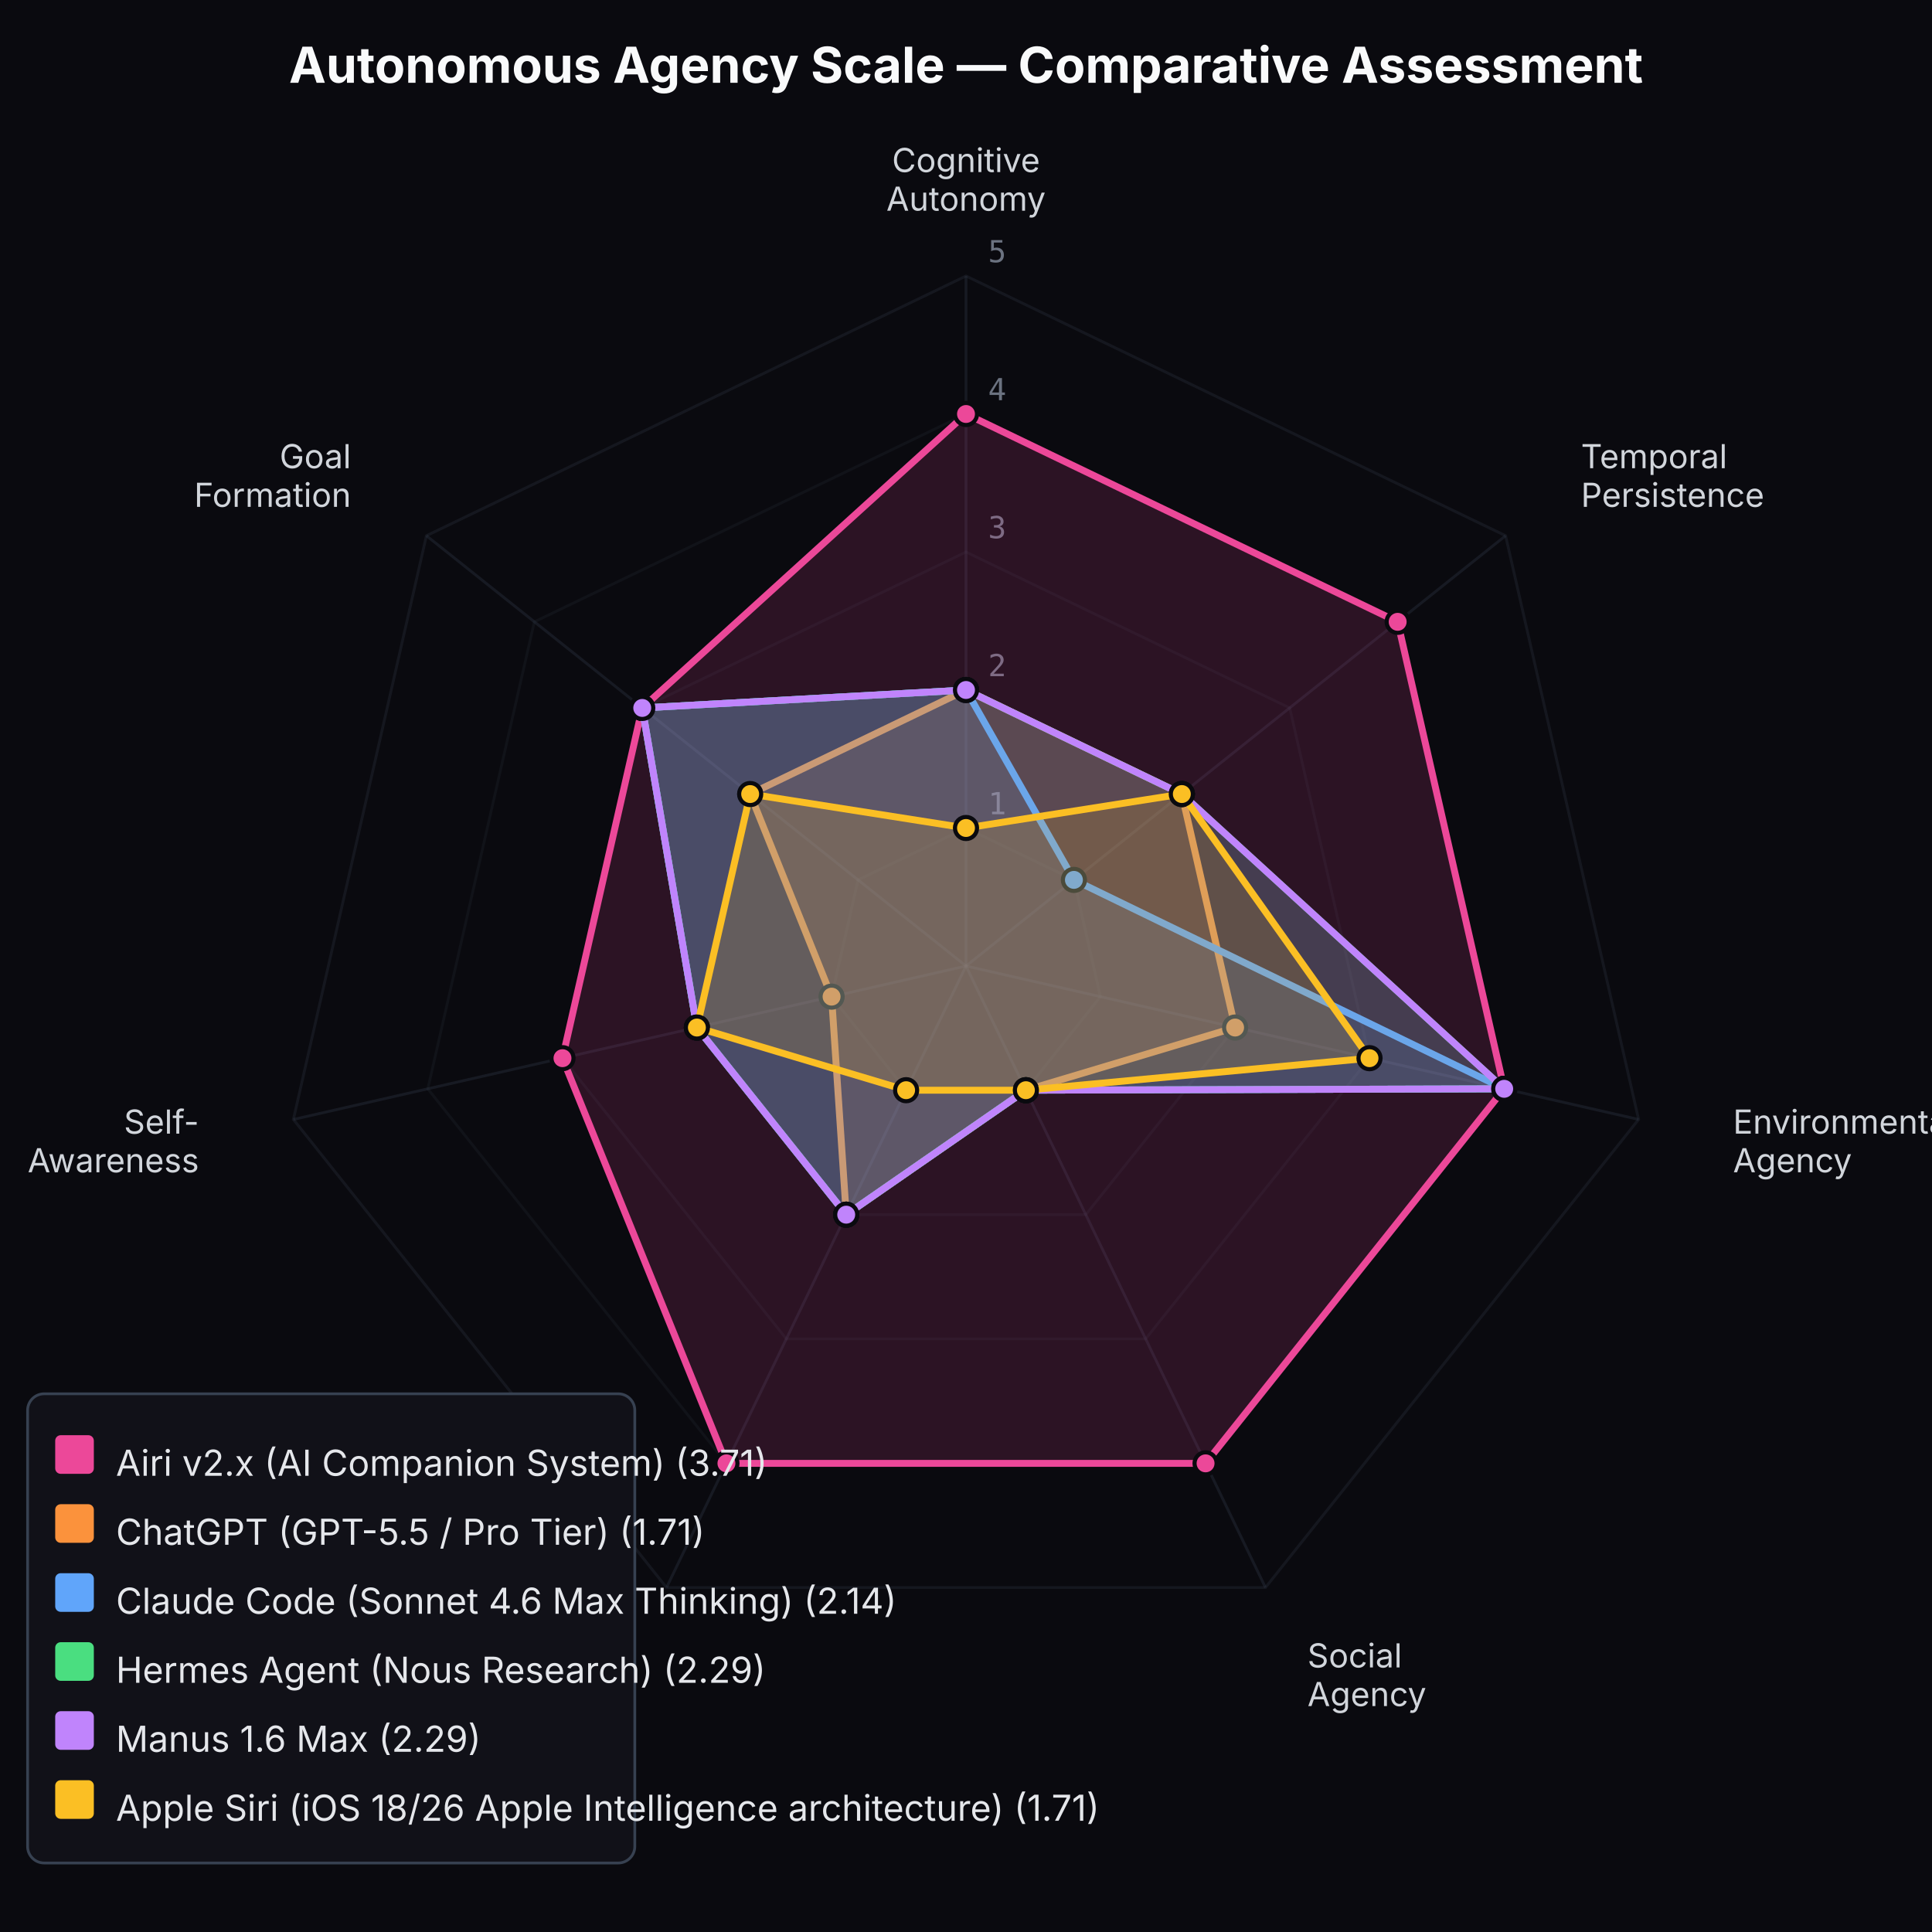
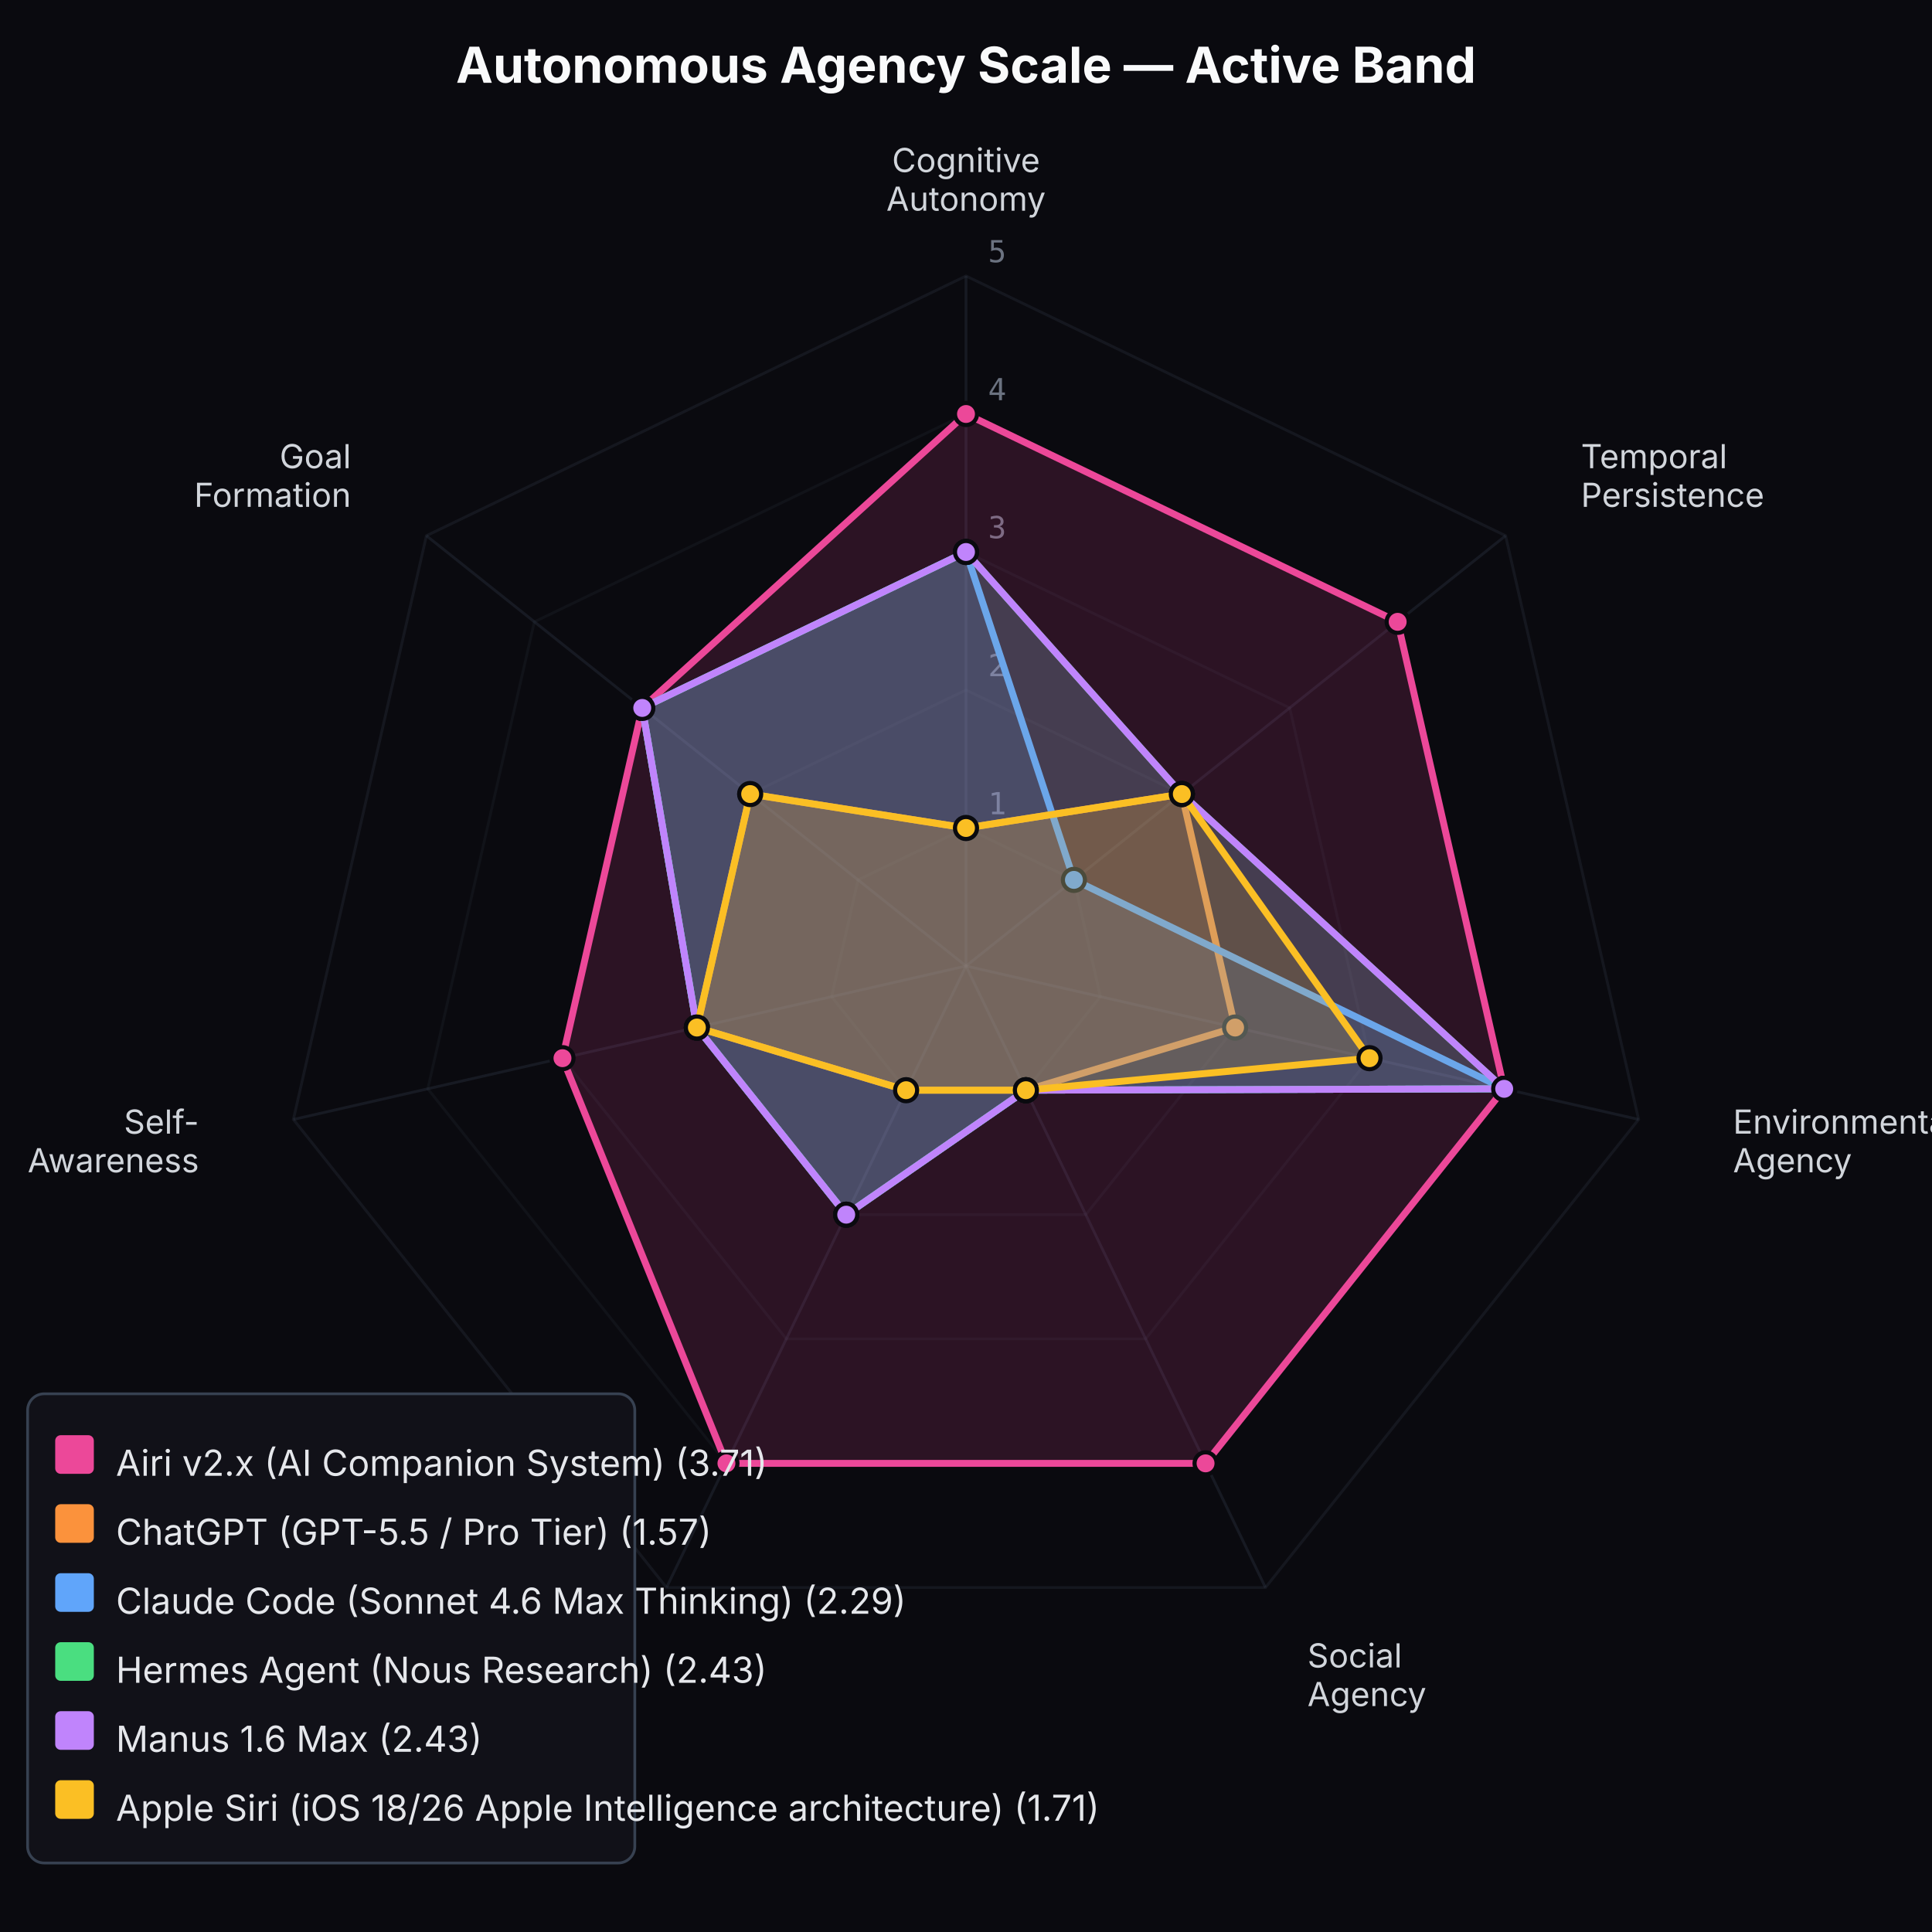
<svg xmlns="http://www.w3.org/2000/svg" viewBox="0 0 700 700" width="700" height="700">
  <rect width="700" height="700" fill="#0a0a0f" />
  <polygon points="350.0,300.0 389.1,318.8 398.7,361.1 371.7,395.0 328.3,395.0 301.3,361.1 310.9,318.8" fill="none" stroke="#374151" stroke-width="1" opacity="0.15" />
  <polygon points="350.0,250.0 428.2,287.7 447.5,372.3 393.4,440.1 306.6,440.1 252.5,372.3 271.8,287.7" fill="none" stroke="#374151" stroke-width="1" opacity="0.15" />
  <polygon points="350.0,200.0 467.3,256.5 496.2,383.4 415.1,485.1 284.9,485.1 203.8,383.4 232.7,256.5" fill="none" stroke="#374151" stroke-width="1" opacity="0.15" />
  <polygon points="350.0,150.0 506.4,225.3 545.0,394.5 436.8,530.2 263.2,530.2 155.0,394.5 193.6,225.3" fill="none" stroke="#374151" stroke-width="1" opacity="0.15" />
  <polygon points="350.0,100.0 545.5,194.1 593.7,405.6 458.5,575.2 241.5,575.2 106.3,405.6 154.5,194.1" fill="none" stroke="#374151" stroke-width="1" opacity="0.25" />
  <line x1="350.0" y1="350.0" x2="350.0" y2="100.0" stroke="#374151" stroke-width="1" opacity="0.3" />
  <line x1="350.0" y1="350.0" x2="545.5" y2="194.1" stroke="#374151" stroke-width="1" opacity="0.3" />
  <line x1="350.0" y1="350.0" x2="593.7" y2="405.6" stroke="#374151" stroke-width="1" opacity="0.3" />
  <line x1="350.0" y1="350.0" x2="458.5" y2="575.2" stroke="#374151" stroke-width="1" opacity="0.3" />
  <line x1="350.0" y1="350.0" x2="241.5" y2="575.2" stroke="#374151" stroke-width="1" opacity="0.3" />
  <line x1="350.0" y1="350.0" x2="106.3" y2="405.6" stroke="#374151" stroke-width="1" opacity="0.3" />
  <line x1="350.0" y1="350.0" x2="154.5" y2="194.1" stroke="#374151" stroke-width="1" opacity="0.3" />
  <text x="358.0" y="295.0" font-family="monospace" font-size="11" fill="#6b7280" text-anchor="start">1</text>
  <text x="358.0" y="245.0" font-family="monospace" font-size="11" fill="#6b7280" text-anchor="start">2</text>
  <text x="358.0" y="195.0" font-family="monospace" font-size="11" fill="#6b7280" text-anchor="start">3</text>
  <text x="358.0" y="145.0" font-family="monospace" font-size="11" fill="#6b7280" text-anchor="start">4</text>
  <text x="358.0" y="95.0" font-family="monospace" font-size="11" fill="#6b7280" text-anchor="start">5</text>
  <text x="350.0" y="58.0" font-family="system-ui, -apple-system, sans-serif" font-size="12" fill="#d1d5db" text-anchor="middle" dominant-baseline="middle">Cognitive</text>
  <text x="350.0" y="72.0" font-family="system-ui, -apple-system, sans-serif" font-size="12" fill="#d1d5db" text-anchor="middle" dominant-baseline="middle">Autonomy</text>
  <text x="572.8" y="165.3" font-family="system-ui, -apple-system, sans-serif" font-size="12" fill="#d1d5db" text-anchor="start" dominant-baseline="middle">Temporal</text>
  <text x="572.8" y="179.3" font-family="system-ui, -apple-system, sans-serif" font-size="12" fill="#d1d5db" text-anchor="start" dominant-baseline="middle">Persistence</text>
  <text x="627.9" y="406.4" font-family="system-ui, -apple-system, sans-serif" font-size="12" fill="#d1d5db" text-anchor="start" dominant-baseline="middle">Environmental</text>
  <text x="627.9" y="420.4" font-family="system-ui, -apple-system, sans-serif" font-size="12" fill="#d1d5db" text-anchor="start" dominant-baseline="middle">Agency</text>
  <text x="473.7" y="599.8" font-family="system-ui, -apple-system, sans-serif" font-size="12" fill="#d1d5db" text-anchor="start" dominant-baseline="middle">Social</text>
  <text x="473.7" y="613.8" font-family="system-ui, -apple-system, sans-serif" font-size="12" fill="#d1d5db" text-anchor="start" dominant-baseline="middle">Agency</text>
  <text x="226.3" y="599.8" font-family="system-ui, -apple-system, sans-serif" font-size="12" fill="#d1d5db" text-anchor="end" dominant-baseline="middle">Creative</text>
  <text x="226.3" y="613.8" font-family="system-ui, -apple-system, sans-serif" font-size="12" fill="#d1d5db" text-anchor="end" dominant-baseline="middle">Agency</text>
  <text x="72.1" y="406.4" font-family="system-ui, -apple-system, sans-serif" font-size="12" fill="#d1d5db" text-anchor="end" dominant-baseline="middle">Self-</text>
  <text x="72.1" y="420.4" font-family="system-ui, -apple-system, sans-serif" font-size="12" fill="#d1d5db" text-anchor="end" dominant-baseline="middle">Awareness</text>
  <text x="127.2" y="165.3" font-family="system-ui, -apple-system, sans-serif" font-size="12" fill="#d1d5db" text-anchor="end" dominant-baseline="middle">Goal</text>
  <text x="127.2" y="179.3" font-family="system-ui, -apple-system, sans-serif" font-size="12" fill="#d1d5db" text-anchor="end" dominant-baseline="middle">Formation</text>
  <polygon points="350.0,150.0 506.4,225.3 545.0,394.5 436.8,530.2 263.2,530.2 203.8,383.4 232.7,256.5" fill="rgba(236, 72, 153, 0.15)" stroke="#ec4899" stroke-width="2.5" />
  <circle cx="350.0" cy="150.0" r="4" fill="#ec4899" stroke="#0a0a0f" stroke-width="1.5" />
  <circle cx="506.4" cy="225.3" r="4" fill="#ec4899" stroke="#0a0a0f" stroke-width="1.5" />
  <circle cx="545.0" cy="394.5" r="4" fill="#ec4899" stroke="#0a0a0f" stroke-width="1.5" />
  <circle cx="436.8" cy="530.2" r="4" fill="#ec4899" stroke="#0a0a0f" stroke-width="1.5" />
  <circle cx="263.2" cy="530.2" r="4" fill="#ec4899" stroke="#0a0a0f" stroke-width="1.5" />
  <circle cx="203.8" cy="383.4" r="4" fill="#ec4899" stroke="#0a0a0f" stroke-width="1.5" />
  <circle cx="232.7" cy="256.5" r="4" fill="#ec4899" stroke="#0a0a0f" stroke-width="1.5" />
-   <polygon points="350.0,250.0 428.2,287.7 447.5,372.3 371.7,395.0 306.6,440.1 301.3,361.1 271.8,287.7" fill="rgba(251, 146, 60, 0.15)" stroke="#fb923c" stroke-width="2.5" />
-   <circle cx="350.0" cy="250.0" r="4" fill="#fb923c" stroke="#0a0a0f" stroke-width="1.5" />
+   <polygon points="350.0,300.0 428.2,287.7 447.5,372.3 371.7,395.0 328.3,395.0 252.5,372.3 271.8,287.7" fill="rgba(251, 146, 60, 0.15)" stroke="#fb923c" stroke-width="2.5" />
+   <circle cx="350.0" cy="300.0" r="4" fill="#fb923c" stroke="#0a0a0f" stroke-width="1.5" />
  <circle cx="428.2" cy="287.7" r="4" fill="#fb923c" stroke="#0a0a0f" stroke-width="1.5" />
  <circle cx="447.5" cy="372.3" r="4" fill="#fb923c" stroke="#0a0a0f" stroke-width="1.5" />
  <circle cx="371.7" cy="395.0" r="4" fill="#fb923c" stroke="#0a0a0f" stroke-width="1.5" />
-   <circle cx="306.6" cy="440.1" r="4" fill="#fb923c" stroke="#0a0a0f" stroke-width="1.5" />
-   <circle cx="301.3" cy="361.1" r="4" fill="#fb923c" stroke="#0a0a0f" stroke-width="1.5" />
+   <circle cx="328.3" cy="395.0" r="4" fill="#fb923c" stroke="#0a0a0f" stroke-width="1.5" />
+   <circle cx="252.5" cy="372.3" r="4" fill="#fb923c" stroke="#0a0a0f" stroke-width="1.5" />
  <circle cx="271.8" cy="287.7" r="4" fill="#fb923c" stroke="#0a0a0f" stroke-width="1.5" />
-   <polygon points="350.0,250.0 389.1,318.8 545.0,394.5 371.7,395.0 306.6,440.1 252.5,372.3 232.7,256.5" fill="rgba(96, 165, 250, 0.15)" stroke="#60a5fa" stroke-width="2.5" />
-   <circle cx="350.0" cy="250.0" r="4" fill="#60a5fa" stroke="#0a0a0f" stroke-width="1.5" />
+   <polygon points="350.0,200.0 389.1,318.8 545.0,394.5 371.7,395.0 306.6,440.1 252.5,372.3 232.7,256.5" fill="rgba(96, 165, 250, 0.15)" stroke="#60a5fa" stroke-width="2.5" />
+   <circle cx="350.0" cy="200.0" r="4" fill="#60a5fa" stroke="#0a0a0f" stroke-width="1.5" />
  <circle cx="389.1" cy="318.8" r="4" fill="#60a5fa" stroke="#0a0a0f" stroke-width="1.5" />
  <circle cx="545.0" cy="394.5" r="4" fill="#60a5fa" stroke="#0a0a0f" stroke-width="1.5" />
  <circle cx="371.7" cy="395.0" r="4" fill="#60a5fa" stroke="#0a0a0f" stroke-width="1.5" />
  <circle cx="306.6" cy="440.1" r="4" fill="#60a5fa" stroke="#0a0a0f" stroke-width="1.5" />
  <circle cx="252.5" cy="372.3" r="4" fill="#60a5fa" stroke="#0a0a0f" stroke-width="1.5" />
  <circle cx="232.7" cy="256.5" r="4" fill="#60a5fa" stroke="#0a0a0f" stroke-width="1.5" />
-   <polygon points="350.0,250.0 428.2,287.7 545.0,394.5 371.7,395.0 306.6,440.1 252.5,372.3 232.7,256.5" fill="rgba(74, 222, 128, 0.15)" stroke="#4ade80" stroke-width="2.5" />
-   <circle cx="350.0" cy="250.0" r="4" fill="#4ade80" stroke="#0a0a0f" stroke-width="1.5" />
+   <polygon points="350.0,200.0 428.2,287.7 545.0,394.5 371.7,395.0 306.6,440.1 252.5,372.3 232.7,256.5" fill="rgba(74, 222, 128, 0.15)" stroke="#4ade80" stroke-width="2.5" />
+   <circle cx="350.0" cy="200.0" r="4" fill="#4ade80" stroke="#0a0a0f" stroke-width="1.5" />
  <circle cx="428.2" cy="287.7" r="4" fill="#4ade80" stroke="#0a0a0f" stroke-width="1.5" />
  <circle cx="545.0" cy="394.5" r="4" fill="#4ade80" stroke="#0a0a0f" stroke-width="1.5" />
  <circle cx="371.7" cy="395.0" r="4" fill="#4ade80" stroke="#0a0a0f" stroke-width="1.5" />
  <circle cx="306.6" cy="440.1" r="4" fill="#4ade80" stroke="#0a0a0f" stroke-width="1.5" />
  <circle cx="252.5" cy="372.3" r="4" fill="#4ade80" stroke="#0a0a0f" stroke-width="1.5" />
  <circle cx="232.7" cy="256.5" r="4" fill="#4ade80" stroke="#0a0a0f" stroke-width="1.5" />
-   <polygon points="350.0,250.0 428.2,287.7 545.0,394.5 371.7,395.0 306.6,440.1 252.5,372.3 232.7,256.5" fill="rgba(192, 132, 252, 0.15)" stroke="#c084fc" stroke-width="2.5" />
-   <circle cx="350.0" cy="250.0" r="4" fill="#c084fc" stroke="#0a0a0f" stroke-width="1.5" />
+   <polygon points="350.0,200.0 428.2,287.7 545.0,394.5 371.7,395.0 306.6,440.1 252.5,372.3 232.7,256.5" fill="rgba(192, 132, 252, 0.15)" stroke="#c084fc" stroke-width="2.5" />
+   <circle cx="350.0" cy="200.0" r="4" fill="#c084fc" stroke="#0a0a0f" stroke-width="1.5" />
  <circle cx="428.2" cy="287.7" r="4" fill="#c084fc" stroke="#0a0a0f" stroke-width="1.5" />
  <circle cx="545.0" cy="394.5" r="4" fill="#c084fc" stroke="#0a0a0f" stroke-width="1.5" />
  <circle cx="371.7" cy="395.0" r="4" fill="#c084fc" stroke="#0a0a0f" stroke-width="1.5" />
  <circle cx="306.6" cy="440.1" r="4" fill="#c084fc" stroke="#0a0a0f" stroke-width="1.5" />
  <circle cx="252.5" cy="372.3" r="4" fill="#c084fc" stroke="#0a0a0f" stroke-width="1.5" />
  <circle cx="232.7" cy="256.5" r="4" fill="#c084fc" stroke="#0a0a0f" stroke-width="1.5" />
  <polygon points="350.0,300.0 428.2,287.7 496.2,383.4 371.7,395.0 328.3,395.0 252.5,372.3 271.8,287.7" fill="rgba(251, 191, 36, 0.15)" stroke="#fbbf24" stroke-width="2.5" />
  <circle cx="350.0" cy="300.0" r="4" fill="#fbbf24" stroke="#0a0a0f" stroke-width="1.5" />
  <circle cx="428.2" cy="287.7" r="4" fill="#fbbf24" stroke="#0a0a0f" stroke-width="1.5" />
  <circle cx="496.2" cy="383.4" r="4" fill="#fbbf24" stroke="#0a0a0f" stroke-width="1.5" />
  <circle cx="371.7" cy="395.0" r="4" fill="#fbbf24" stroke="#0a0a0f" stroke-width="1.5" />
  <circle cx="328.3" cy="395.0" r="4" fill="#fbbf24" stroke="#0a0a0f" stroke-width="1.5" />
  <circle cx="252.5" cy="372.3" r="4" fill="#fbbf24" stroke="#0a0a0f" stroke-width="1.5" />
  <circle cx="271.8" cy="287.7" r="4" fill="#fbbf24" stroke="#0a0a0f" stroke-width="1.5" />
  <rect x="10" y="505" width="220" height="170" rx="6" fill="#111118" stroke="#374151" stroke-width="1" />
  <rect x="20" y="520" width="14" height="14" rx="2" fill="#ec4899" />
  <text x="42" y="530" font-family="system-ui, -apple-system, sans-serif" font-size="13" fill="#e5e7eb" dominant-baseline="middle">Airi v2.x (AI Companion System) (3.71)</text>
  <rect x="20" y="545" width="14" height="14" rx="2" fill="#fb923c" />
-   <text x="42" y="555" font-family="system-ui, -apple-system, sans-serif" font-size="13" fill="#e5e7eb" dominant-baseline="middle">ChatGPT (GPT-5.5 / Pro Tier) (1.71)</text>
+   <text x="42" y="555" font-family="system-ui, -apple-system, sans-serif" font-size="13" fill="#e5e7eb" dominant-baseline="middle">ChatGPT (GPT-5.5 / Pro Tier) (1.57)</text>
  <rect x="20" y="570" width="14" height="14" rx="2" fill="#60a5fa" />
-   <text x="42" y="580" font-family="system-ui, -apple-system, sans-serif" font-size="13" fill="#e5e7eb" dominant-baseline="middle">Claude Code (Sonnet 4.6 Max Thinking) (2.14)</text>
+   <text x="42" y="580" font-family="system-ui, -apple-system, sans-serif" font-size="13" fill="#e5e7eb" dominant-baseline="middle">Claude Code (Sonnet 4.6 Max Thinking) (2.29)</text>
  <rect x="20" y="595" width="14" height="14" rx="2" fill="#4ade80" />
-   <text x="42" y="605" font-family="system-ui, -apple-system, sans-serif" font-size="13" fill="#e5e7eb" dominant-baseline="middle">Hermes Agent (Nous Research) (2.29)</text>
+   <text x="42" y="605" font-family="system-ui, -apple-system, sans-serif" font-size="13" fill="#e5e7eb" dominant-baseline="middle">Hermes Agent (Nous Research) (2.43)</text>
  <rect x="20" y="620" width="14" height="14" rx="2" fill="#c084fc" />
-   <text x="42" y="630" font-family="system-ui, -apple-system, sans-serif" font-size="13" fill="#e5e7eb" dominant-baseline="middle">Manus 1.6 Max (2.29)</text>
+   <text x="42" y="630" font-family="system-ui, -apple-system, sans-serif" font-size="13" fill="#e5e7eb" dominant-baseline="middle">Manus 1.6 Max (2.43)</text>
  <rect x="20" y="645" width="14" height="14" rx="2" fill="#fbbf24" />
  <text x="42" y="655" font-family="system-ui, -apple-system, sans-serif" font-size="13" fill="#e5e7eb" dominant-baseline="middle">Apple Siri (iOS 18/26 Apple Intelligence architecture) (1.71)</text>
-   <text x="350.0" y="30" font-family="system-ui, -apple-system, sans-serif" font-size="18" font-weight="bold" fill="#f9fafb" text-anchor="middle">Autonomous Agency Scale — Comparative Assessment</text>
+   <text x="350.0" y="30" font-family="system-ui, -apple-system, sans-serif" font-size="18" font-weight="bold" fill="#f9fafb" text-anchor="middle">Autonomous Agency Scale — Active Band</text>
</svg>
